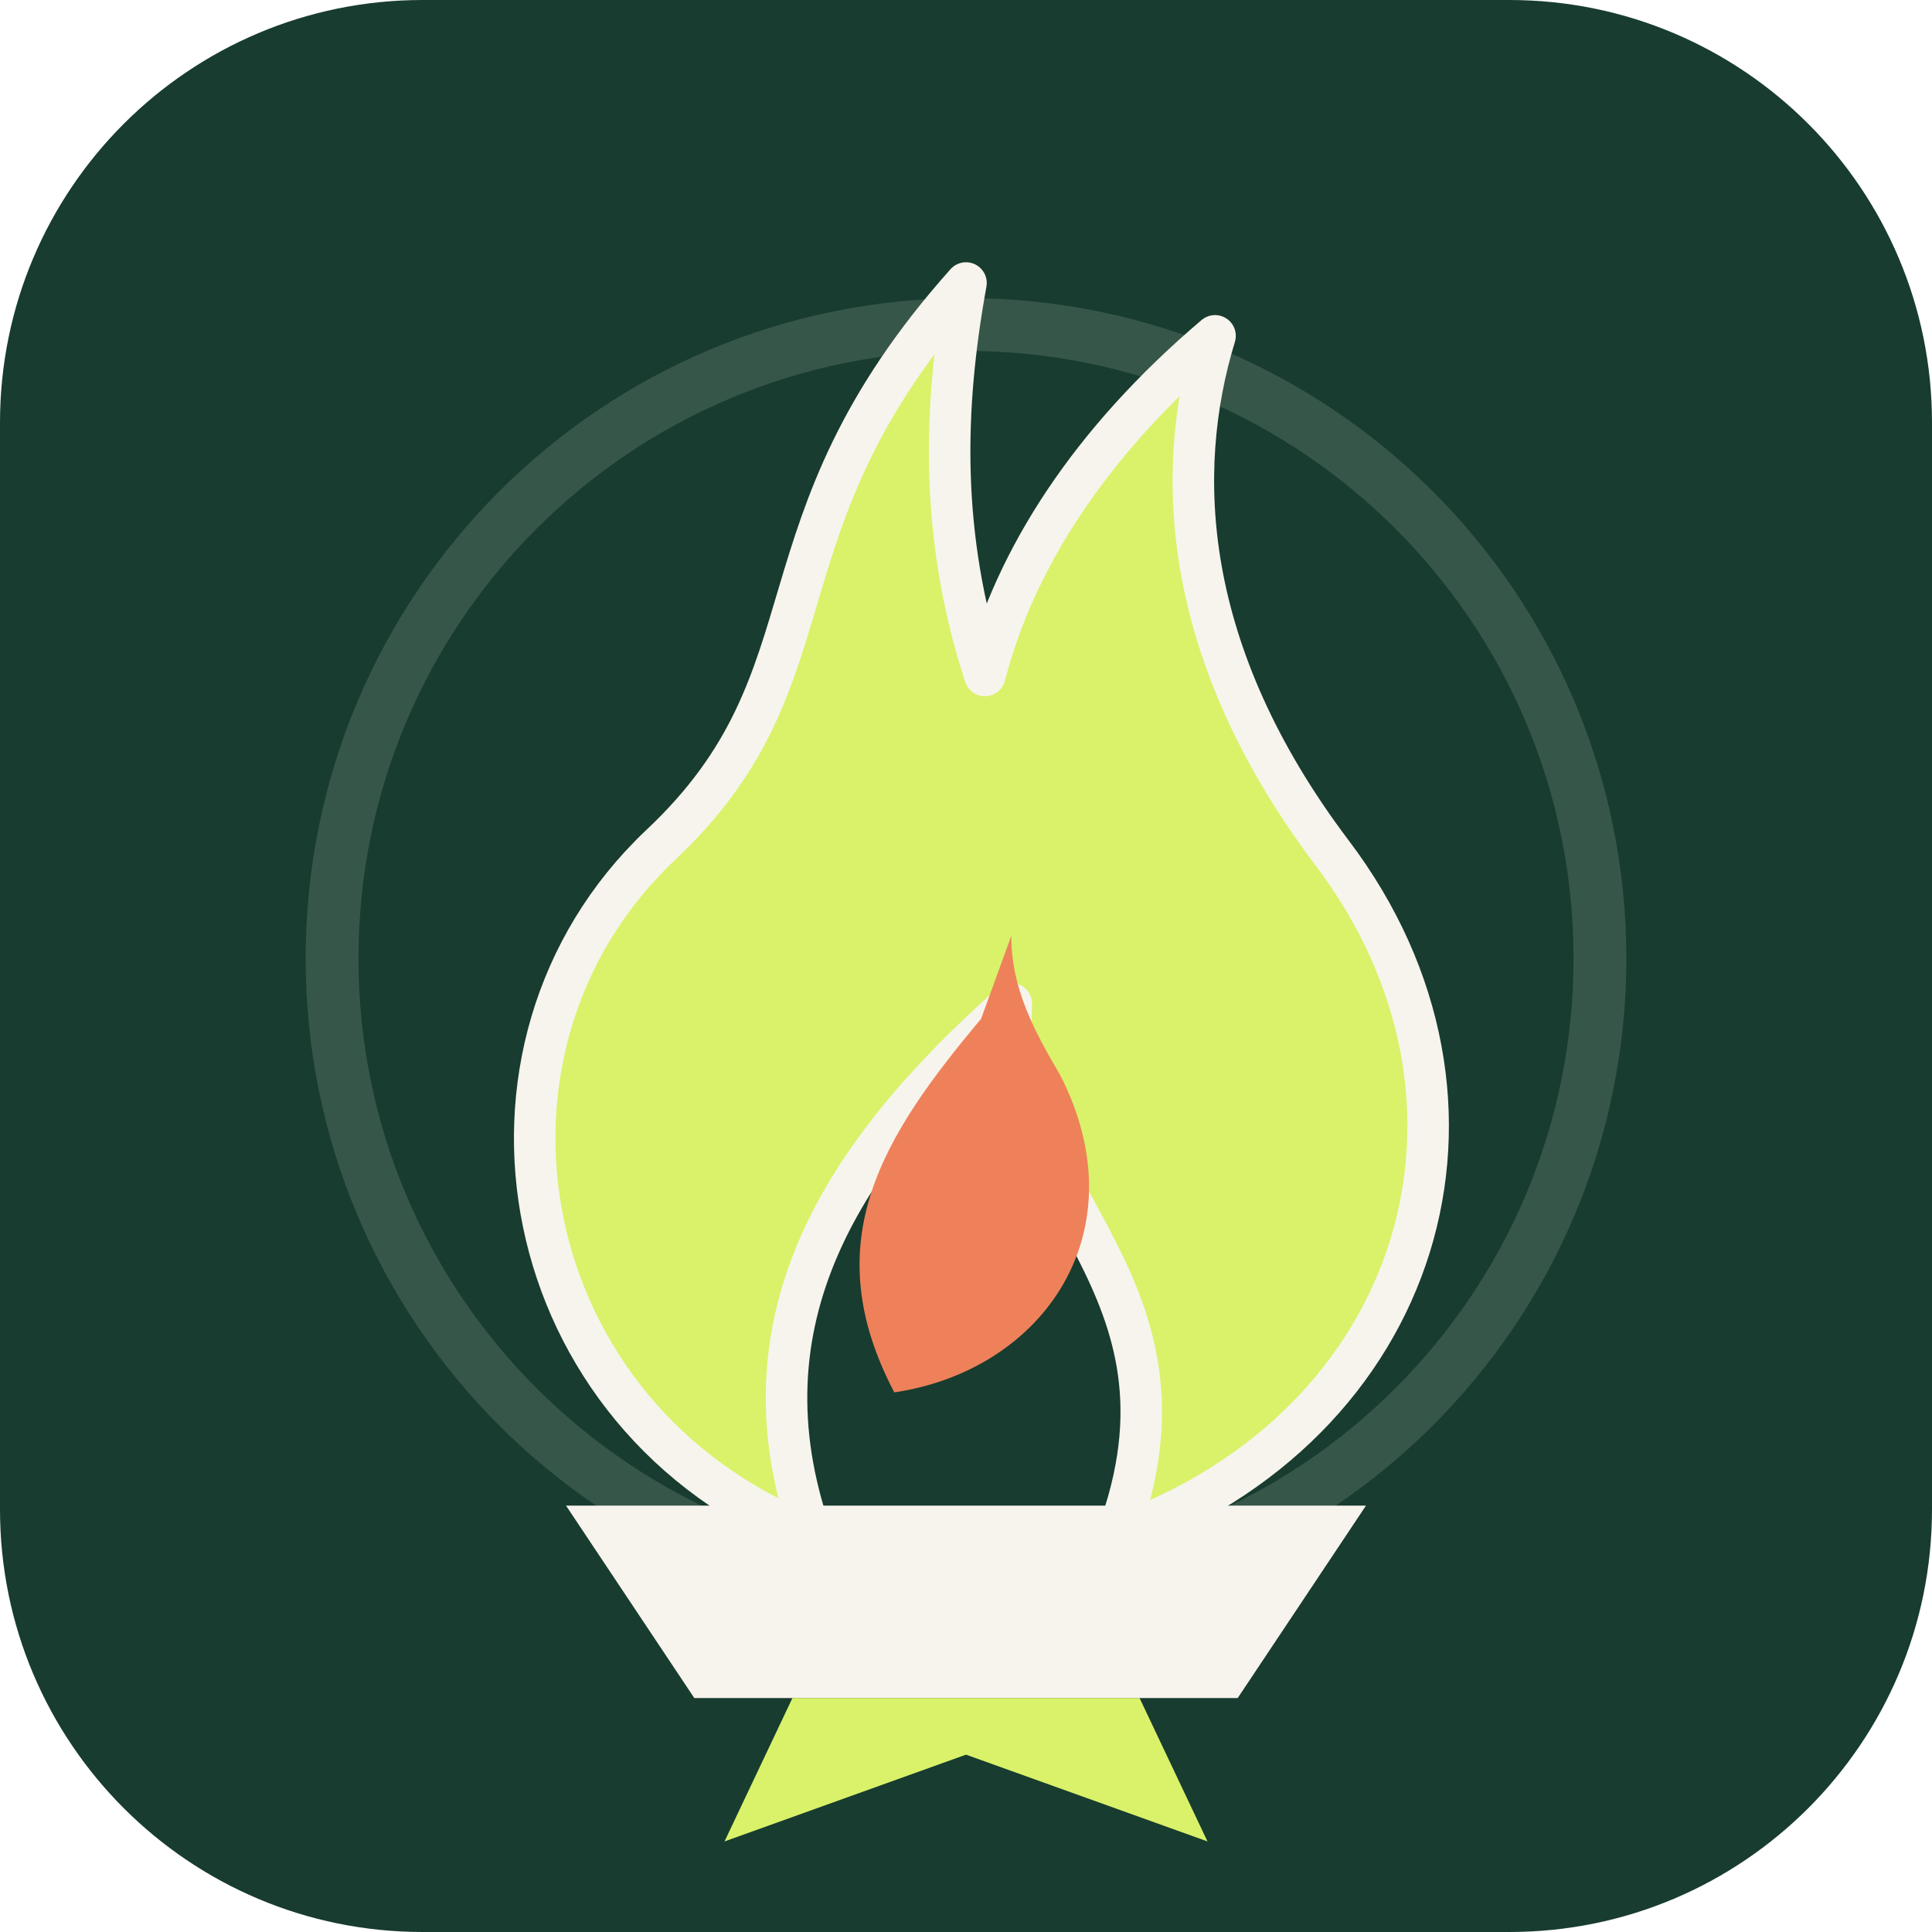
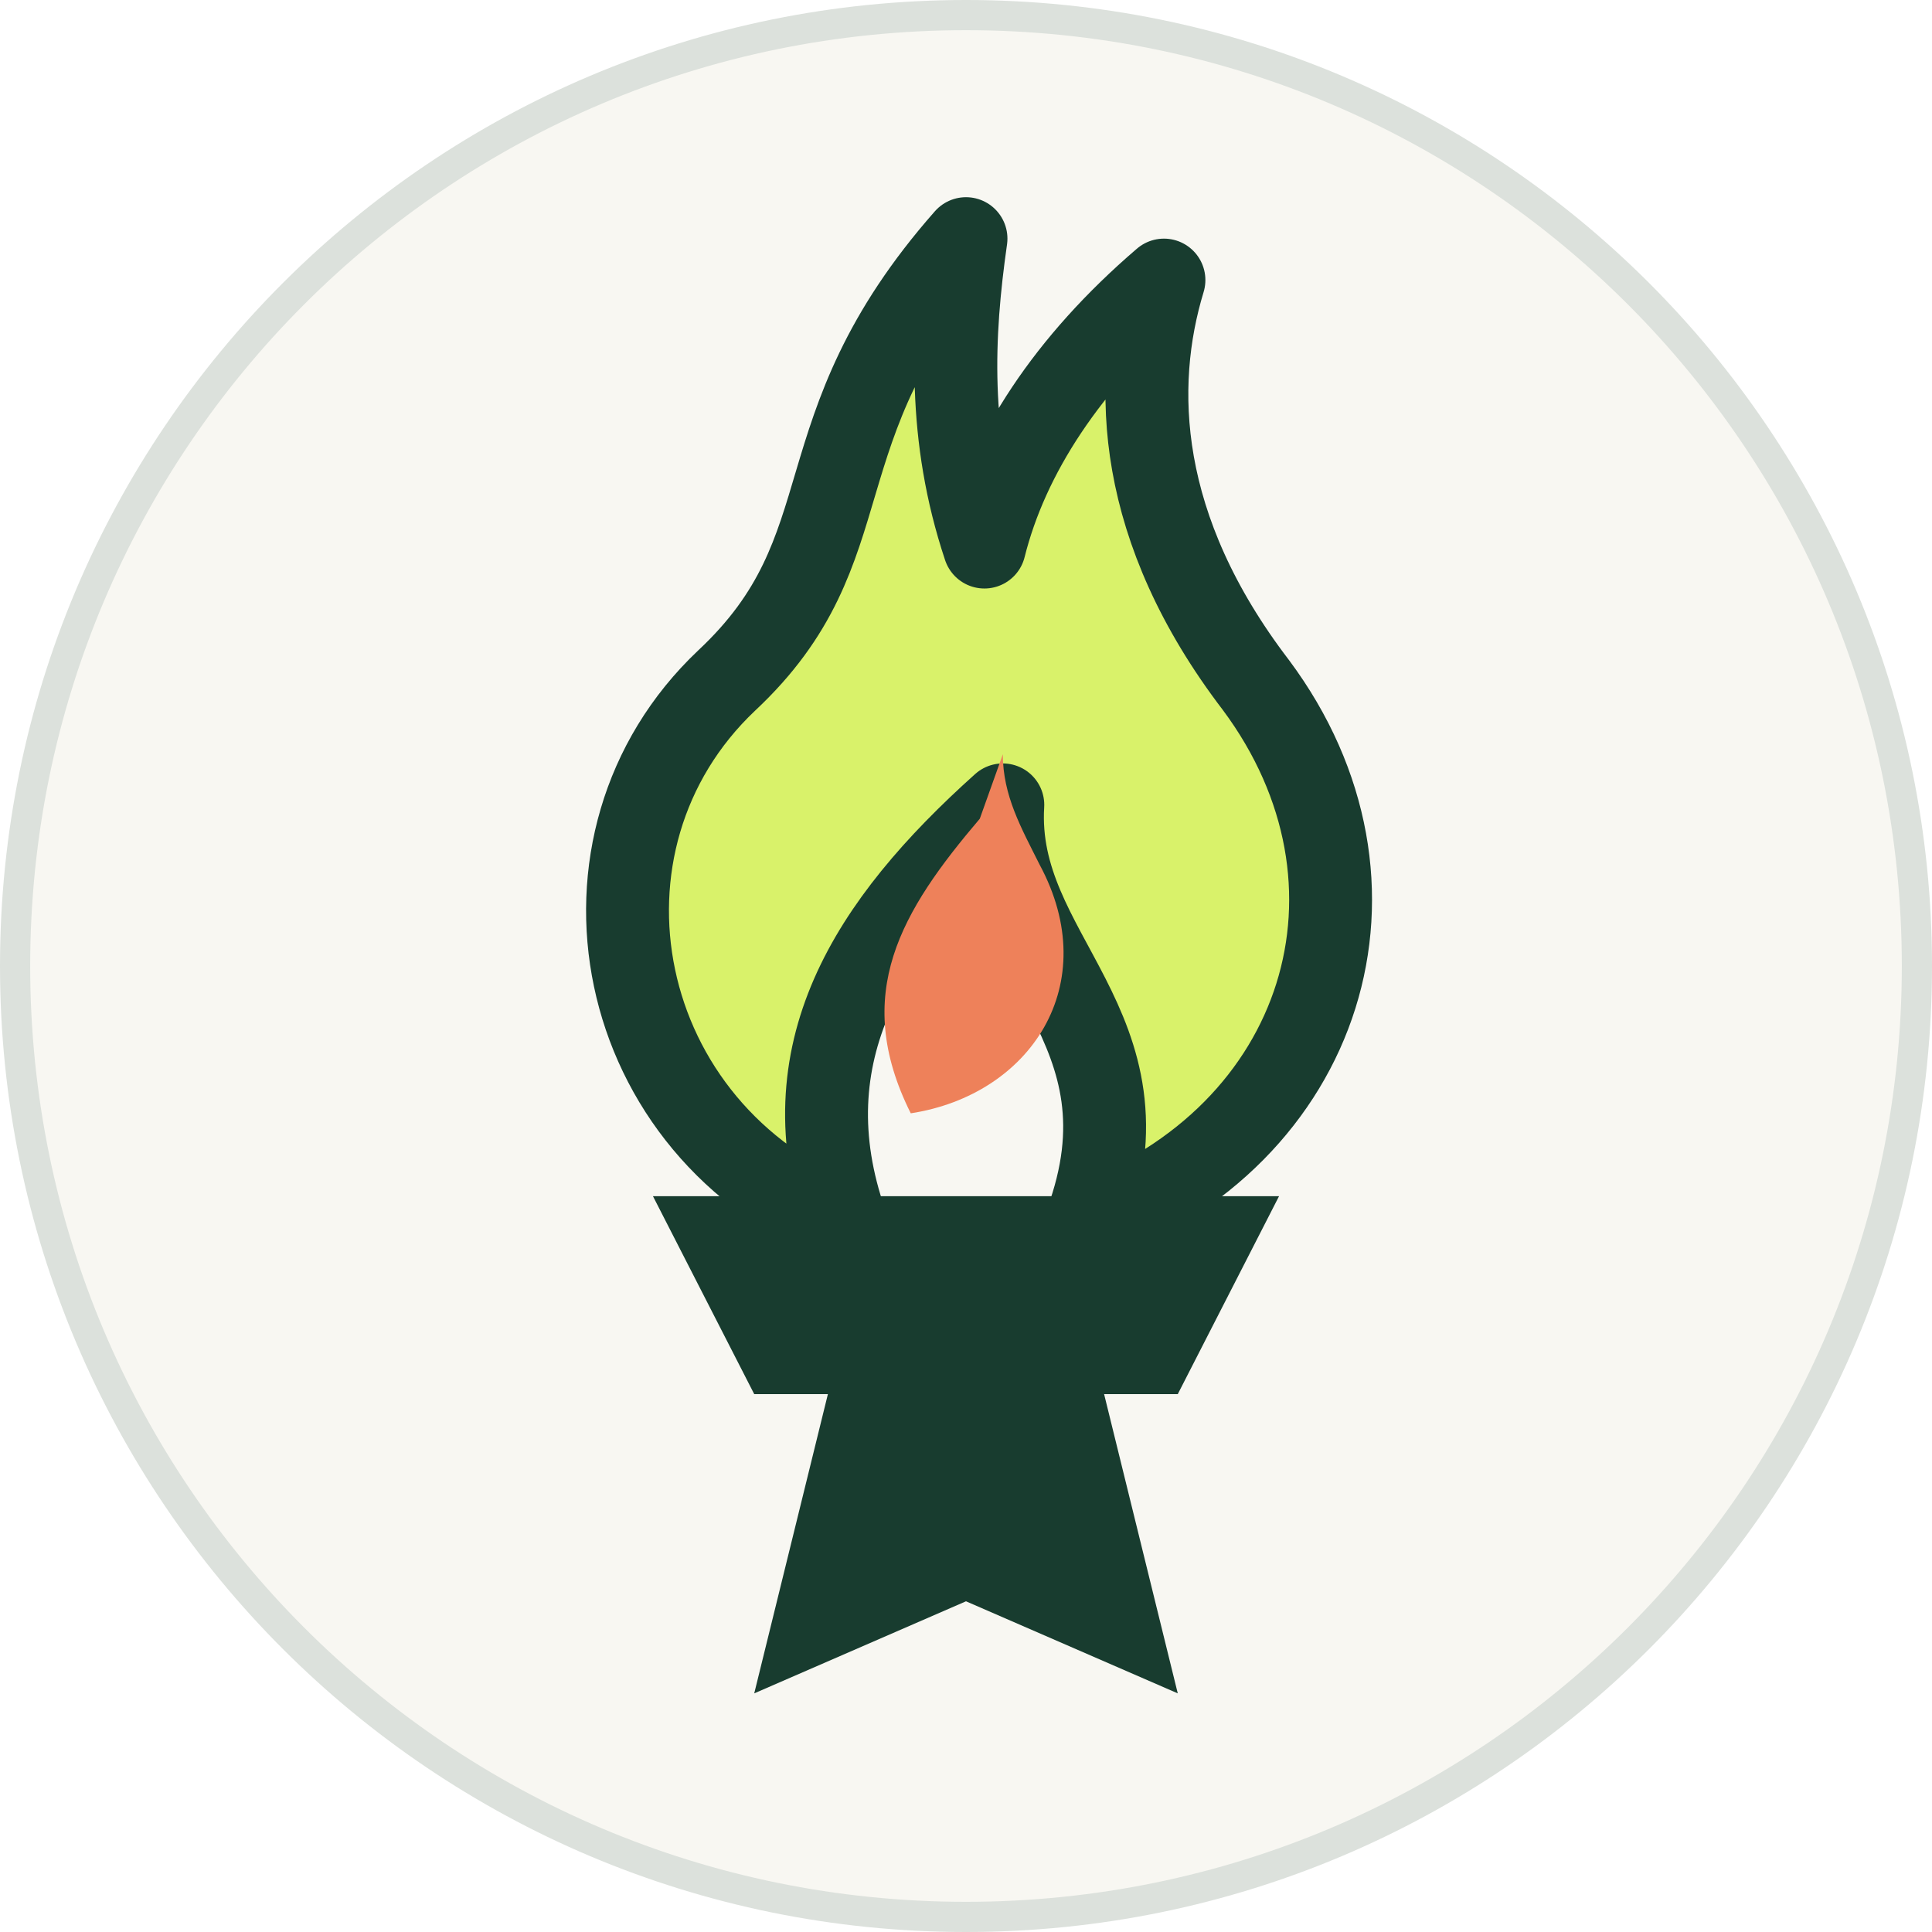
<svg xmlns="http://www.w3.org/2000/svg" viewBox="0 0 512 512">
-   <rect width="512" height="512" rx="112" fill="#183c2f" />
-   <circle cx="256" cy="254" r="168" fill="none" stroke="#f7f4ed" stroke-opacity=".14" stroke-width="14" />
-   <path d="M256 75c-58 65-33 104-81 149-57 54-39 152 40 183-20-57 8-101 53-141-3 51 53 74 28 141 81-29 107-115 57-181-40-53-42-101-31-137-33 28-53 59-61 90-12-37-11-71-5-104Z" fill="#d9f26a" stroke="#f7f4ed" stroke-width="11" stroke-linejoin="round" />
-   <path d="M260 270c-26 31-44 59-23 99 40-6 65-43 44-84-7-12-13-23-13-37l-8 22Z" fill="#ee815a" />
-   <path d="M150 399h212l-34 51H184l-34-51Z" fill="#f7f4ed" />
-   <path d="M210 450h92l18 38-64-23-64 23 18-38Z" fill="#d9f26a" />
+   <circle cx="256" cy="256" r="252" fill="#f8f7f2" stroke="#dce1dc" stroke-width="8" />
+   <g transform="translate(60.8 36.4) scale(12.2)">
+     <path d="M16 2.2c-3.7 4.2-2.1 6.7-5.2 9.6-3.7 3.5-2.5 9.8 2.6 11.8-1.3-3.7.5-6.5 3.4-9.1-.2 3.3 3.4 4.8 1.8 9.1 5.2-1.9 6.9-7.4 3.7-11.7-2.6-3.4-2.7-6.5-2-8.8-2.1 1.8-3.4 3.8-3.9 5.8-.8-2.4-.7-4.6-.4-6.7Z" fill="#d9f26a" stroke="#183c2f" stroke-width="1.8" stroke-linejoin="round" />
+     <path d="M16.3 14.8c-1.7 2-2.8 3.8-1.5 6.4 2.6-.4 4.2-2.8 2.8-5.4-.4-.8-.8-1.5-.8-2.4l-.5 1.4Z" fill="#ee815a" />
+     <path d="M9.2 23h13.6l-2.2 4.3h-9.2L9.2 23Z" fill="#183c2f" />
+     <path d="M13 27.3h6l1.6 6.5-4.6-2-4.6 2 1.6-6.5Z" fill="#183c2f" />
+   </g>
</svg>
